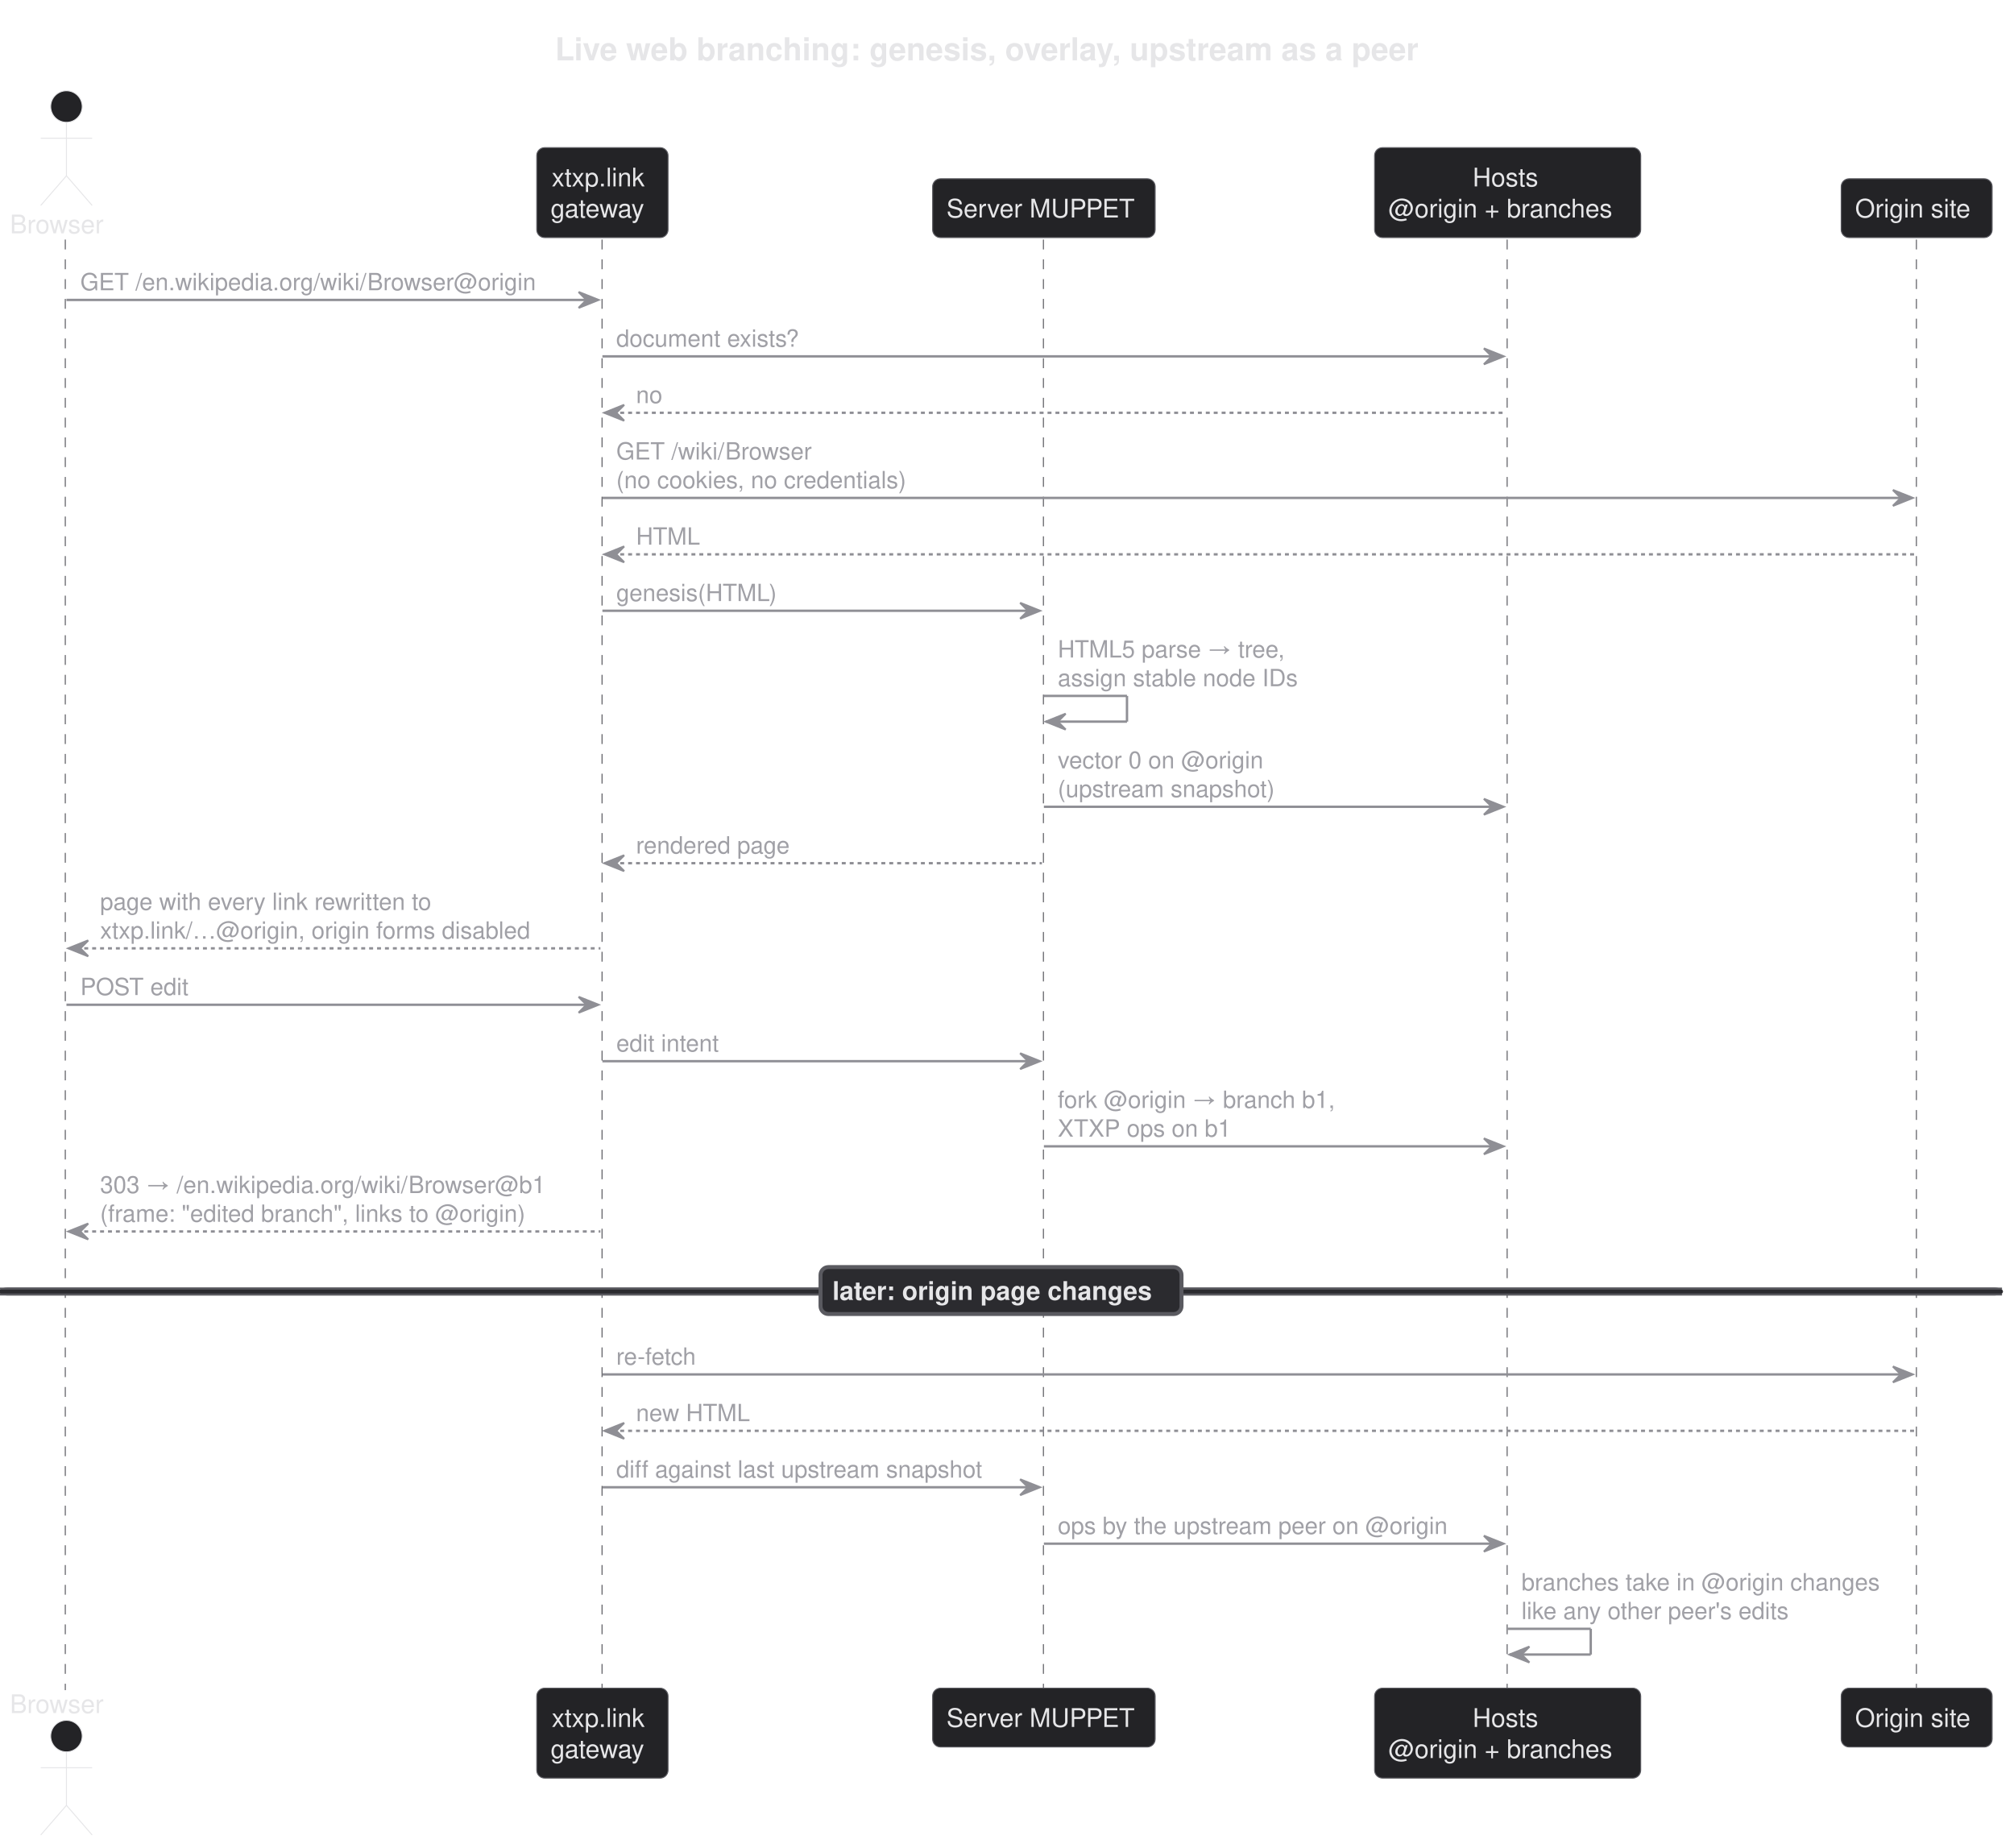
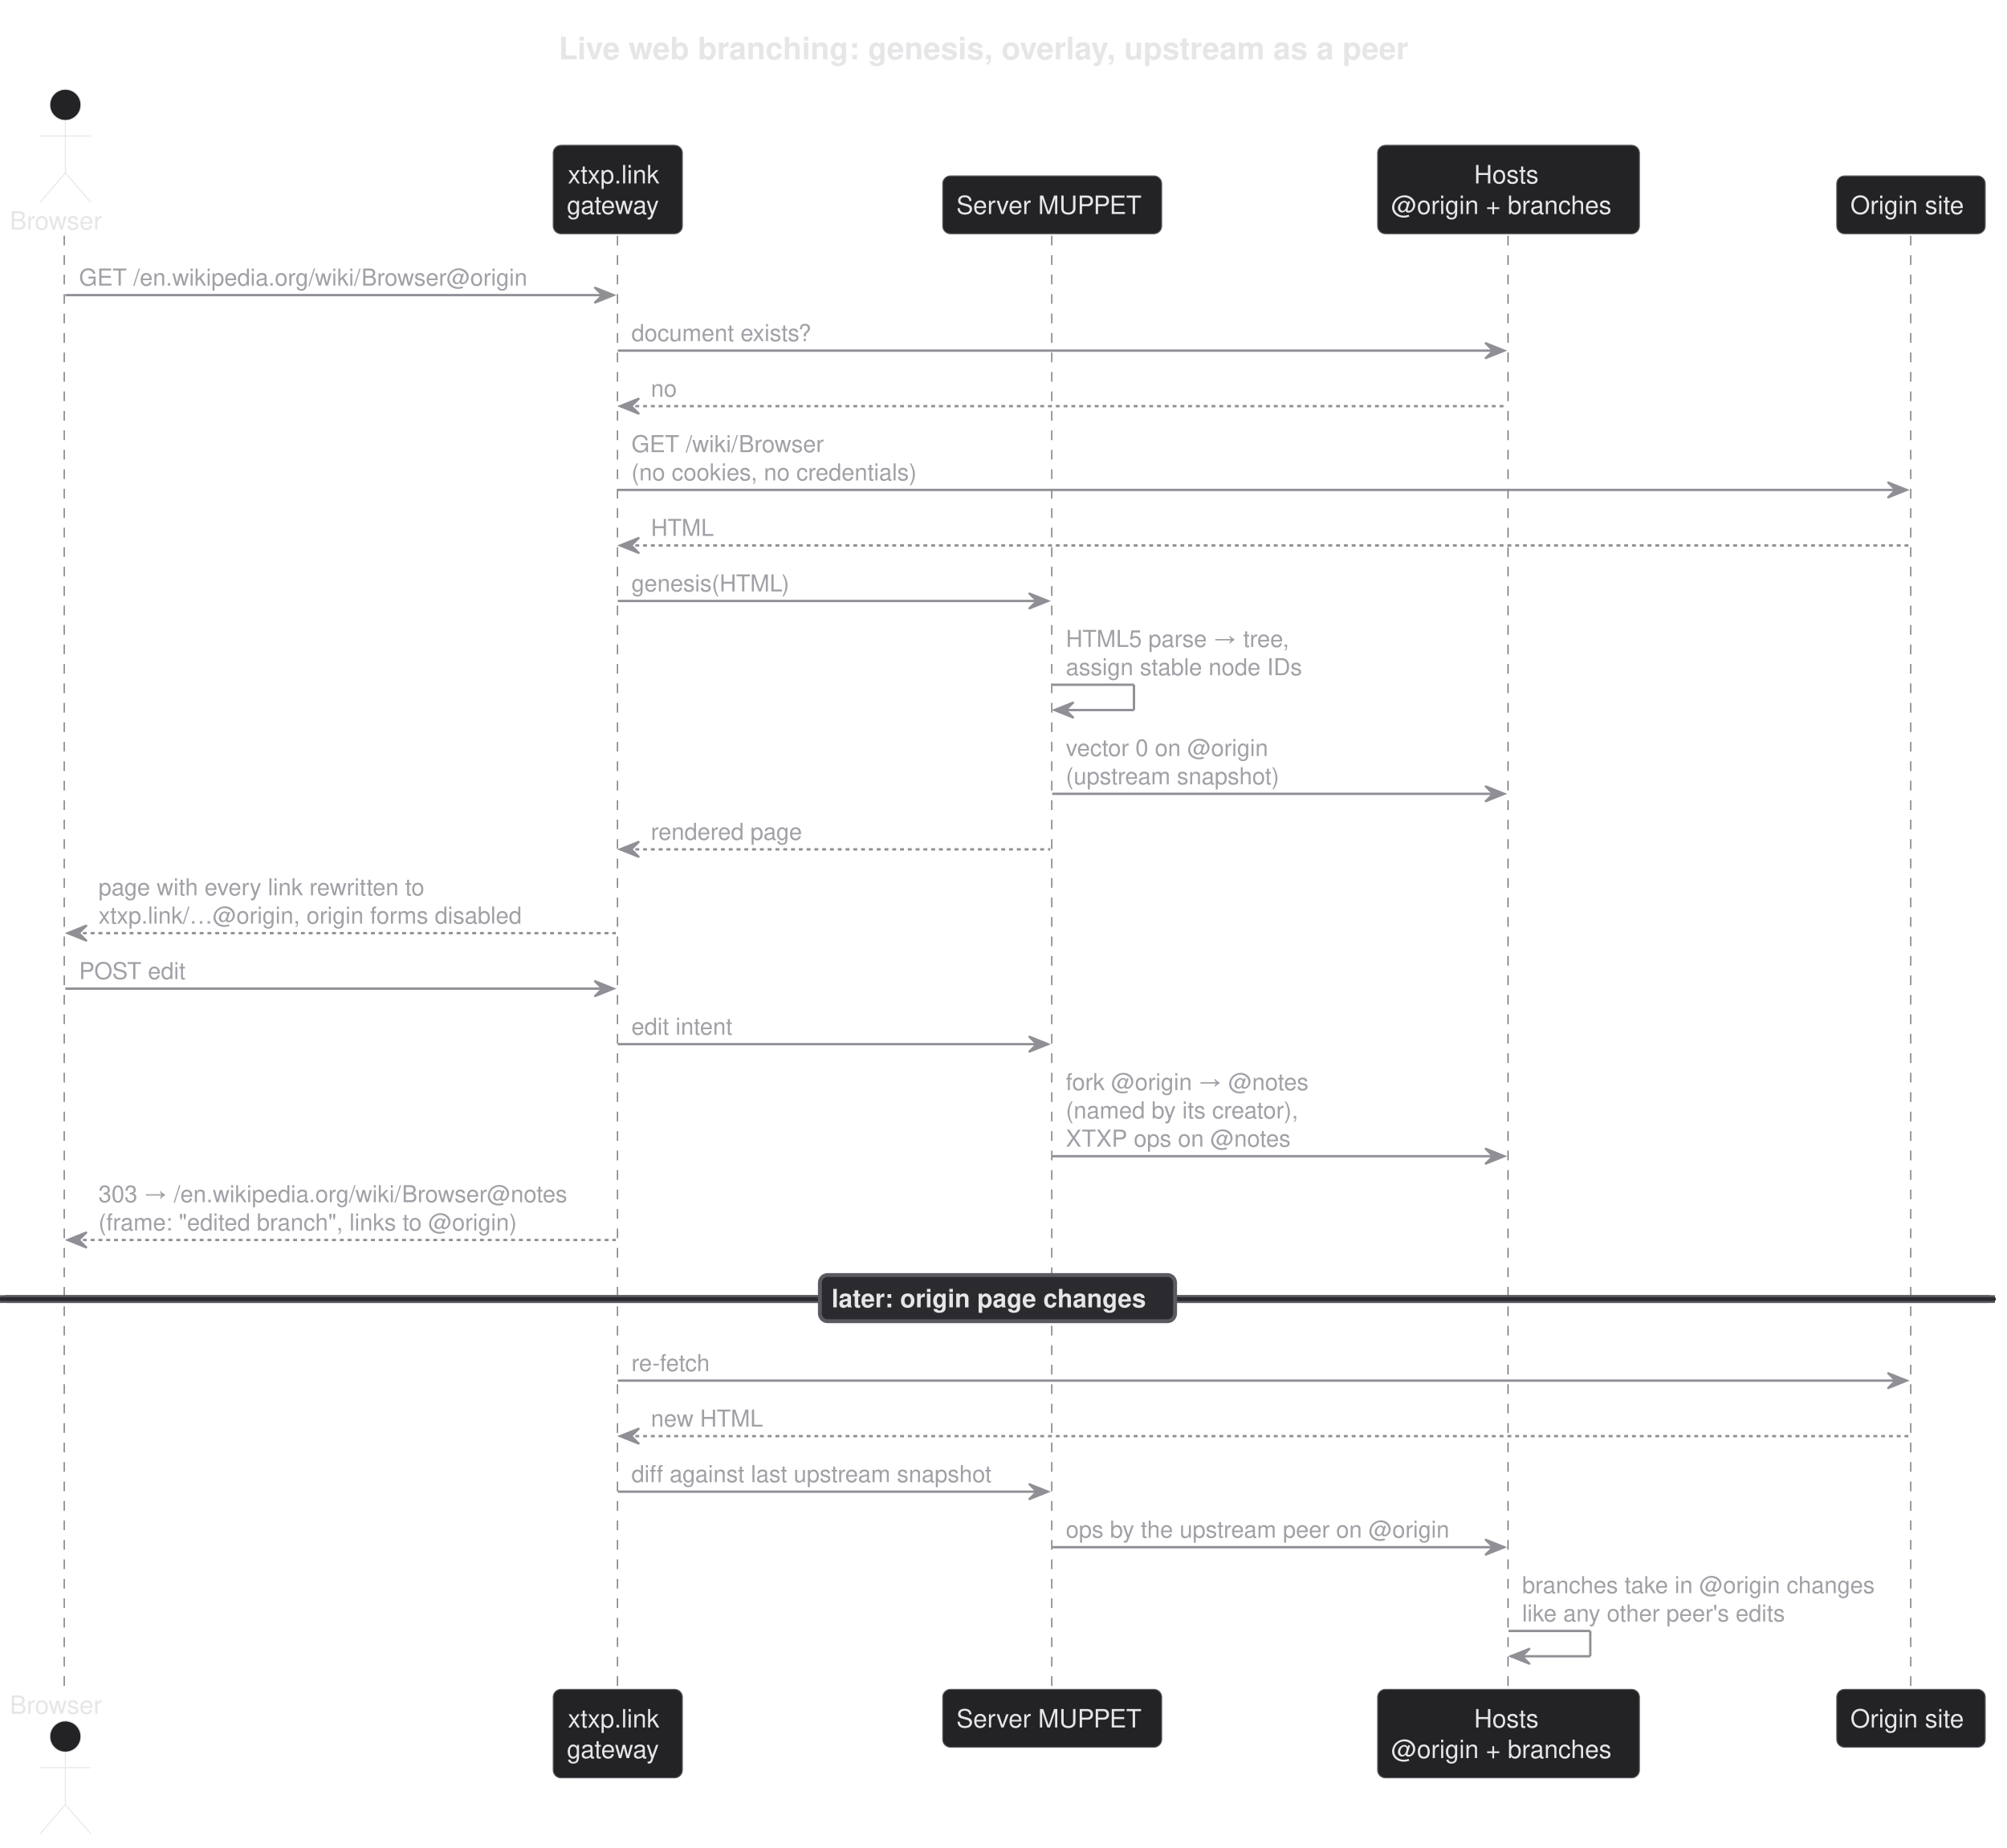
- <svg xmlns="http://www.w3.org/2000/svg" contentStyleType="text/css" data-diagram-type="SEQUENCE" height="934px" preserveAspectRatio="none" style="width:1018px;height:934px;" version="1.1" viewBox="0 0 1018 934" width="1018px" zoomAndPan="magnify">
+ <svg xmlns="http://www.w3.org/2000/svg" contentStyleType="text/css" data-diagram-type="SEQUENCE" height="949px" preserveAspectRatio="none" style="width:1031px;height:949px;" version="1.1" viewBox="0 0 1031 949" width="1031px" zoomAndPan="magnify">
  <defs />
  <g>
-     <text fill="#E6E6E8" font-family="Helvetica" font-size="16" font-weight="bold" lengthAdjust="spacing" textLength="449.812" x="280.568" y="30.5">Live web branching: genesis, overlay, upstream as a peer</text>
+     <text fill="#E6E6E8" font-family="Helvetica" font-size="16" font-weight="bold" lengthAdjust="spacing" textLength="449.812" x="287.005" y="30.5">Live web branching: genesis, overlay, upstream as a peer</text>
    <g>
-       <rect fill="#000000" fill-opacity="0" height="733.237" width="8" x="29.584" y="121.089" />
-       <line style="stroke:#5A5A60;stroke-width:0.5;stroke-dasharray:5,5;" x1="33" x2="33" y1="121.089" y2="854.326" />
+       <rect fill="#000000" fill-opacity="0" height="747.757" width="8" x="29.584" y="121.089" />
+       <line style="stroke:#5A5A60;stroke-width:0.5;stroke-dasharray:5,5;" x1="33" x2="33" y1="121.089" y2="868.846" />
    </g>
    <g>
-       <rect fill="#000000" fill-opacity="0" height="733.237" width="8" x="300.487" y="121.089" />
-       <line style="stroke:#5A5A60;stroke-width:0.5;stroke-dasharray:5,5;" x1="304.312" x2="304.312" y1="121.089" y2="854.326" />
+       <rect fill="#000000" fill-opacity="0" height="747.757" width="8" x="313.36" y="121.089" />
+       <line style="stroke:#5A5A60;stroke-width:0.5;stroke-dasharray:5,5;" x1="317.185" x2="317.185" y1="121.089" y2="868.846" />
    </g>
    <g>
-       <rect fill="#000000" fill-opacity="0" height="733.237" width="8" x="523.647" y="121.089" />
-       <line style="stroke:#5A5A60;stroke-width:0.5;stroke-dasharray:5,5;" x1="527.408" x2="527.408" y1="121.089" y2="854.326" />
+       <rect fill="#000000" fill-opacity="0" height="747.757" width="8" x="536.52" y="121.089" />
+       <line style="stroke:#5A5A60;stroke-width:0.5;stroke-dasharray:5,5;" x1="540.281" x2="540.281" y1="121.089" y2="868.846" />
    </g>
    <g>
-       <rect fill="#000000" fill-opacity="0" height="733.237" width="8" x="758.057" y="121.089" />
-       <line style="stroke:#5A5A60;stroke-width:0.5;stroke-dasharray:5,5;" x1="761.808" x2="761.808" y1="121.089" y2="854.326" />
+       <rect fill="#000000" fill-opacity="0" height="747.757" width="8" x="770.93" y="121.089" />
+       <line style="stroke:#5A5A60;stroke-width:0.5;stroke-dasharray:5,5;" x1="774.681" x2="774.681" y1="121.089" y2="868.846" />
    </g>
    <g>
-       <rect fill="#000000" fill-opacity="0" height="733.237" width="8" x="964.807" y="121.089" />
-       <line style="stroke:#5A5A60;stroke-width:0.5;stroke-dasharray:5,5;" x1="968.665" x2="968.665" y1="121.089" y2="854.326" />
+       <rect fill="#000000" fill-opacity="0" height="747.757" width="8" x="977.68" y="121.089" />
+       <line style="stroke:#5A5A60;stroke-width:0.5;stroke-dasharray:5,5;" x1="981.538" x2="981.538" y1="121.089" y2="868.846" />
    </g>
    <g class="participant participant-head" data-participant="b">
      <text fill="#E6E6E8" font-family="Helvetica" font-size="13" lengthAdjust="spacing" textLength="51.169" x="5" y="117.953">Browser</text>
      <ellipse cx="33.584" cy="53.859" fill="#232326" rx="8" ry="8" style="stroke:#E6E6E8;stroke-width:0.5;" />
      <path d="M33.584,61.859 L33.584,88.859 M20.584,69.859 L46.584,69.859 M33.584,88.859 L20.584,103.859 M33.584,88.859 L46.584,103.859" fill="none" style="stroke:#E6E6E8;stroke-width:0.5;" />
    </g>
    <g class="participant participant-tail" data-participant="b">
-       <text fill="#E6E6E8" font-family="Helvetica" font-size="13" lengthAdjust="spacing" textLength="51.169" x="5" y="865.92">Browser</text>
-       <ellipse cx="33.584" cy="877.556" fill="#232326" rx="8" ry="8" style="stroke:#E6E6E8;stroke-width:0.5;" />
-       <path d="M33.584,885.556 L33.584,912.556 M20.584,893.556 L46.584,893.556 M33.584,912.556 L20.584,927.556 M33.584,912.556 L46.584,927.556" fill="none" style="stroke:#E6E6E8;stroke-width:0.5;" />
+       <text fill="#E6E6E8" font-family="Helvetica" font-size="13" lengthAdjust="spacing" textLength="51.169" x="5" y="880.439">Browser</text>
+       <ellipse cx="33.584" cy="892.075" fill="#232326" rx="8" ry="8" style="stroke:#E6E6E8;stroke-width:0.5;" />
+       <path d="M33.584,900.075 L33.584,927.075 M20.584,908.075 L46.584,908.075 M33.584,927.075 L20.584,942.075 M33.584,927.075 L46.584,942.075" fill="none" style="stroke:#E6E6E8;stroke-width:0.5;" />
    </g>
    <g class="participant participant-head" data-participant="gw">
-       <rect fill="#232326" height="45.459" rx="4" ry="4" style="stroke:#5A5A60;stroke-width:0.5;" width="66.349" x="271.312" y="74.63" />
-       <text fill="#E6E6E8" font-family="Helvetica" font-size="13" lengthAdjust="spacing" textLength="51.264" x="278.855" y="94.224">xtxp.link</text>
-       <text fill="#E6E6E8" font-family="Helvetica" font-size="13" lengthAdjust="spacing" textLength="52.349" x="278.312" y="109.953">gateway</text>
+       <rect fill="#232326" height="45.459" rx="4" ry="4" style="stroke:#5A5A60;stroke-width:0.5;" width="66.349" x="284.185" y="74.63" />
+       <text fill="#E6E6E8" font-family="Helvetica" font-size="13" lengthAdjust="spacing" textLength="51.264" x="291.728" y="94.224">xtxp.link</text>
+       <text fill="#E6E6E8" font-family="Helvetica" font-size="13" lengthAdjust="spacing" textLength="52.349" x="291.185" y="109.953">gateway</text>
    </g>
    <g class="participant participant-tail" data-participant="gw">
-       <rect fill="#232326" height="45.459" rx="4" ry="4" style="stroke:#5A5A60;stroke-width:0.5;" width="66.349" x="271.312" y="853.326" />
-       <text fill="#E6E6E8" font-family="Helvetica" font-size="13" lengthAdjust="spacing" textLength="51.264" x="278.855" y="872.92">xtxp.link</text>
-       <text fill="#E6E6E8" font-family="Helvetica" font-size="13" lengthAdjust="spacing" textLength="52.349" x="278.312" y="888.649">gateway</text>
+       <rect fill="#232326" height="45.459" rx="4" ry="4" style="stroke:#5A5A60;stroke-width:0.5;" width="66.349" x="284.185" y="867.846" />
+       <text fill="#E6E6E8" font-family="Helvetica" font-size="13" lengthAdjust="spacing" textLength="51.264" x="291.728" y="887.439">xtxp.link</text>
+       <text fill="#E6E6E8" font-family="Helvetica" font-size="13" lengthAdjust="spacing" textLength="52.349" x="291.185" y="903.169">gateway</text>
    </g>
    <g class="participant participant-head" data-participant="sm">
-       <rect fill="#232326" height="29.73" rx="4" ry="4" style="stroke:#5A5A60;stroke-width:0.5;" width="112.478" x="471.408" y="90.359" />
-       <text fill="#E6E6E8" font-family="Helvetica" font-size="13" lengthAdjust="spacing" textLength="98.478" x="478.408" y="109.953">Server MUPPET</text>
+       <rect fill="#232326" height="29.73" rx="4" ry="4" style="stroke:#5A5A60;stroke-width:0.5;" width="112.478" x="484.281" y="90.359" />
+       <text fill="#E6E6E8" font-family="Helvetica" font-size="13" lengthAdjust="spacing" textLength="98.478" x="491.281" y="109.953">Server MUPPET</text>
    </g>
    <g class="participant participant-tail" data-participant="sm">
-       <rect fill="#232326" height="29.73" rx="4" ry="4" style="stroke:#5A5A60;stroke-width:0.5;" width="112.478" x="471.408" y="853.326" />
-       <text fill="#E6E6E8" font-family="Helvetica" font-size="13" lengthAdjust="spacing" textLength="98.478" x="478.408" y="872.92">Server MUPPET</text>
+       <rect fill="#232326" height="29.73" rx="4" ry="4" style="stroke:#5A5A60;stroke-width:0.5;" width="112.478" x="484.281" y="867.846" />
+       <text fill="#E6E6E8" font-family="Helvetica" font-size="13" lengthAdjust="spacing" textLength="98.478" x="491.281" y="887.439">Server MUPPET</text>
    </g>
    <g class="participant participant-head" data-participant="t">
-       <rect fill="#232326" height="45.459" rx="4" ry="4" style="stroke:#5A5A60;stroke-width:0.5;" width="134.498" x="694.808" y="74.63" />
-       <text fill="#E6E6E8" font-family="Helvetica" font-size="13" lengthAdjust="spacing" textLength="35.433" x="744.341" y="94.224">Hosts</text>
-       <text fill="#E6E6E8" font-family="Helvetica" font-size="13" lengthAdjust="spacing" textLength="120.498" x="701.808" y="109.953">@origin + branches</text>
+       <rect fill="#232326" height="45.459" rx="4" ry="4" style="stroke:#5A5A60;stroke-width:0.5;" width="134.498" x="707.681" y="74.63" />
+       <text fill="#E6E6E8" font-family="Helvetica" font-size="13" lengthAdjust="spacing" textLength="35.433" x="757.214" y="94.224">Hosts</text>
+       <text fill="#E6E6E8" font-family="Helvetica" font-size="13" lengthAdjust="spacing" textLength="120.498" x="714.681" y="109.953">@origin + branches</text>
    </g>
    <g class="participant participant-tail" data-participant="t">
-       <rect fill="#232326" height="45.459" rx="4" ry="4" style="stroke:#5A5A60;stroke-width:0.5;" width="134.498" x="694.808" y="853.326" />
-       <text fill="#E6E6E8" font-family="Helvetica" font-size="13" lengthAdjust="spacing" textLength="35.433" x="744.341" y="872.92">Hosts</text>
-       <text fill="#E6E6E8" font-family="Helvetica" font-size="13" lengthAdjust="spacing" textLength="120.498" x="701.808" y="888.649">@origin + branches</text>
+       <rect fill="#232326" height="45.459" rx="4" ry="4" style="stroke:#5A5A60;stroke-width:0.5;" width="134.498" x="707.681" y="867.846" />
+       <text fill="#E6E6E8" font-family="Helvetica" font-size="13" lengthAdjust="spacing" textLength="35.433" x="757.214" y="887.439">Hosts</text>
+       <text fill="#E6E6E8" font-family="Helvetica" font-size="13" lengthAdjust="spacing" textLength="120.498" x="714.681" y="903.169">@origin + branches</text>
    </g>
    <g class="participant participant-head" data-participant="o">
-       <rect fill="#232326" height="29.73" rx="4" ry="4" style="stroke:#5A5A60;stroke-width:0.5;" width="76.283" x="930.665" y="90.359" />
-       <text fill="#E6E6E8" font-family="Helvetica" font-size="13" lengthAdjust="spacing" textLength="62.283" x="937.665" y="109.953">Origin site</text>
+       <rect fill="#232326" height="29.73" rx="4" ry="4" style="stroke:#5A5A60;stroke-width:0.5;" width="76.283" x="943.538" y="90.359" />
+       <text fill="#E6E6E8" font-family="Helvetica" font-size="13" lengthAdjust="spacing" textLength="62.283" x="950.538" y="109.953">Origin site</text>
    </g>
    <g class="participant participant-tail" data-participant="o">
-       <rect fill="#232326" height="29.73" rx="4" ry="4" style="stroke:#5A5A60;stroke-width:0.5;" width="76.283" x="930.665" y="853.326" />
-       <text fill="#E6E6E8" font-family="Helvetica" font-size="13" lengthAdjust="spacing" textLength="62.283" x="937.665" y="872.92">Origin site</text>
+       <rect fill="#232326" height="29.73" rx="4" ry="4" style="stroke:#5A5A60;stroke-width:0.5;" width="76.283" x="943.538" y="867.846" />
+       <text fill="#E6E6E8" font-family="Helvetica" font-size="13" lengthAdjust="spacing" textLength="62.283" x="950.538" y="887.439">Origin site</text>
    </g>
    <g class="message" data-participant-1="b" data-participant-2="gw">
-       <polygon fill="#8F8F95" points="292.487,147.608,302.487,151.608,292.487,155.608,296.487,151.608" style="stroke:#8F8F95;stroke-width:1;" />
-       <line style="stroke:#8F8F95;stroke-width:1.2;" x1="33.584" x2="298.487" y1="151.608" y2="151.608" />
+       <polygon fill="#8F8F95" points="305.36,147.608,315.36,151.608,305.36,155.608,309.36,151.608" style="stroke:#8F8F95;stroke-width:1;" />
+       <line style="stroke:#8F8F95;stroke-width:1.2;" x1="33.584" x2="311.36" y1="151.608" y2="151.608" />
      <text fill="#A0A0A6" font-family="Helvetica" font-size="12" lengthAdjust="spacing" textLength="246.902" x="40.584" y="146.714">GET /en.wikipedia.org/wiki/Browser@origin</text>
    </g>
    <g class="message" data-participant-1="gw" data-participant-2="t">
-       <polygon fill="#8F8F95" points="750.057,176.128,760.057,180.128,750.057,184.128,754.057,180.128" style="stroke:#8F8F95;stroke-width:1;" />
-       <line style="stroke:#8F8F95;stroke-width:1.2;" x1="304.487" x2="756.057" y1="180.128" y2="180.128" />
-       <text fill="#A0A0A6" font-family="Helvetica" font-size="12" lengthAdjust="spacing" textLength="99.574" x="311.487" y="175.233">document exists?</text>
+       <polygon fill="#8F8F95" points="762.93,176.128,772.93,180.128,762.93,184.128,766.93,180.128" style="stroke:#8F8F95;stroke-width:1;" />
+       <line style="stroke:#8F8F95;stroke-width:1.2;" x1="317.36" x2="768.93" y1="180.128" y2="180.128" />
+       <text fill="#A0A0A6" font-family="Helvetica" font-size="12" lengthAdjust="spacing" textLength="99.574" x="324.36" y="175.233">document exists?</text>
    </g>
    <g class="message" data-participant-1="t" data-participant-2="gw">
-       <polygon fill="#8F8F95" points="315.487,204.648,305.487,208.648,315.487,212.648,311.487,208.648" style="stroke:#8F8F95;stroke-width:1;" />
-       <line style="stroke:#8F8F95;stroke-width:1.2;stroke-dasharray:2,2;" x1="309.487" x2="761.057" y1="208.648" y2="208.648" />
-       <text fill="#A0A0A6" font-family="Helvetica" font-size="12" lengthAdjust="spacing" textLength="14.285" x="321.487" y="203.753">no</text>
+       <polygon fill="#8F8F95" points="328.36,204.648,318.36,208.648,328.36,212.648,324.36,208.648" style="stroke:#8F8F95;stroke-width:1;" />
+       <line style="stroke:#8F8F95;stroke-width:1.2;stroke-dasharray:2,2;" x1="322.36" x2="773.93" y1="208.648" y2="208.648" />
+       <text fill="#A0A0A6" font-family="Helvetica" font-size="12" lengthAdjust="spacing" textLength="14.285" x="334.36" y="203.753">no</text>
    </g>
    <g class="message" data-participant-1="gw" data-participant-2="o">
-       <polygon fill="#8F8F95" points="956.807,247.686,966.807,251.686,956.807,255.686,960.807,251.686" style="stroke:#8F8F95;stroke-width:1;" />
-       <line style="stroke:#8F8F95;stroke-width:1.2;" x1="304.487" x2="962.807" y1="251.686" y2="251.686" />
-       <text fill="#A0A0A6" font-family="Helvetica" font-size="12" lengthAdjust="spacing" textLength="105.387" x="311.487" y="232.273">GET /wiki/Browser</text>
-       <text fill="#A0A0A6" font-family="Helvetica" font-size="12" lengthAdjust="spacing" textLength="157.588" x="311.487" y="246.792">(no cookies, no credentials)</text>
+       <polygon fill="#8F8F95" points="969.68,247.686,979.68,251.686,969.68,255.686,973.68,251.686" style="stroke:#8F8F95;stroke-width:1;" />
+       <line style="stroke:#8F8F95;stroke-width:1.2;" x1="317.36" x2="975.68" y1="251.686" y2="251.686" />
+       <text fill="#A0A0A6" font-family="Helvetica" font-size="12" lengthAdjust="spacing" textLength="105.387" x="324.36" y="232.273">GET /wiki/Browser</text>
+       <text fill="#A0A0A6" font-family="Helvetica" font-size="12" lengthAdjust="spacing" textLength="157.588" x="324.36" y="246.792">(no cookies, no credentials)</text>
    </g>
    <g class="message" data-participant-1="o" data-participant-2="gw">
-       <polygon fill="#8F8F95" points="315.487,276.206,305.487,280.206,315.487,284.206,311.487,280.206" style="stroke:#8F8F95;stroke-width:1;" />
-       <line style="stroke:#8F8F95;stroke-width:1.2;stroke-dasharray:2,2;" x1="309.487" x2="967.807" y1="280.206" y2="280.206" />
-       <text fill="#A0A0A6" font-family="Helvetica" font-size="12" lengthAdjust="spacing" textLength="34.289" x="321.487" y="275.312">HTML</text>
+       <polygon fill="#8F8F95" points="328.36,276.206,318.36,280.206,328.36,284.206,324.36,280.206" style="stroke:#8F8F95;stroke-width:1;" />
+       <line style="stroke:#8F8F95;stroke-width:1.2;stroke-dasharray:2,2;" x1="322.36" x2="980.68" y1="280.206" y2="280.206" />
+       <text fill="#A0A0A6" font-family="Helvetica" font-size="12" lengthAdjust="spacing" textLength="34.289" x="334.36" y="275.312">HTML</text>
    </g>
    <g class="message" data-participant-1="gw" data-participant-2="sm">
-       <polygon fill="#8F8F95" points="515.647,304.726,525.647,308.726,515.647,312.726,519.647,308.726" style="stroke:#8F8F95;stroke-width:1;" />
-       <line style="stroke:#8F8F95;stroke-width:1.2;" x1="304.487" x2="521.647" y1="308.726" y2="308.726" />
-       <text fill="#A0A0A6" font-family="Helvetica" font-size="12" lengthAdjust="spacing" textLength="87.059" x="311.487" y="303.831">genesis(HTML)</text>
+       <polygon fill="#8F8F95" points="528.52,304.726,538.52,308.726,528.52,312.726,532.52,308.726" style="stroke:#8F8F95;stroke-width:1;" />
+       <line style="stroke:#8F8F95;stroke-width:1.2;" x1="317.36" x2="534.52" y1="308.726" y2="308.726" />
+       <text fill="#A0A0A6" font-family="Helvetica" font-size="12" lengthAdjust="spacing" textLength="87.059" x="324.36" y="303.831">genesis(HTML)</text>
    </g>
    <g class="message" data-participant-1="sm" data-participant-2="sm">
-       <line style="stroke:#8F8F95;stroke-width:1.2;" x1="527.647" x2="569.647" y1="351.765" y2="351.765" />
-       <line style="stroke:#8F8F95;stroke-width:1.2;" x1="569.647" x2="569.647" y1="351.765" y2="364.765" />
-       <line style="stroke:#8F8F95;stroke-width:1.2;" x1="528.647" x2="569.647" y1="364.765" y2="364.765" />
-       <polygon fill="#8F8F95" points="538.647,360.765,528.647,364.765,538.647,368.765,534.647,364.765" style="stroke:#8F8F95;stroke-width:1;" />
-       <text fill="#A0A0A6" font-family="Helvetica" font-size="12" lengthAdjust="spacing" textLength="120.984" x="534.647" y="332.351">HTML5 parse → tree,</text>
-       <text fill="#A0A0A6" font-family="Helvetica" font-size="12" lengthAdjust="spacing" textLength="127.981" x="534.647" y="346.87">assign stable node IDs</text>
+       <line style="stroke:#8F8F95;stroke-width:1.2;" x1="540.52" x2="582.52" y1="351.765" y2="351.765" />
+       <line style="stroke:#8F8F95;stroke-width:1.2;" x1="582.52" x2="582.52" y1="351.765" y2="364.765" />
+       <line style="stroke:#8F8F95;stroke-width:1.2;" x1="541.52" x2="582.52" y1="364.765" y2="364.765" />
+       <polygon fill="#8F8F95" points="551.52,360.765,541.52,364.765,551.52,368.765,547.52,364.765" style="stroke:#8F8F95;stroke-width:1;" />
+       <text fill="#A0A0A6" font-family="Helvetica" font-size="12" lengthAdjust="spacing" textLength="120.984" x="547.52" y="332.351">HTML5 parse → tree,</text>
+       <text fill="#A0A0A6" font-family="Helvetica" font-size="12" lengthAdjust="spacing" textLength="127.981" x="547.52" y="346.87">assign stable node IDs</text>
    </g>
    <g class="message" data-participant-1="sm" data-participant-2="t">
-       <polygon fill="#8F8F95" points="750.057,403.804,760.057,407.804,750.057,411.804,754.057,407.804" style="stroke:#8F8F95;stroke-width:1;" />
-       <line style="stroke:#8F8F95;stroke-width:1.2;" x1="527.647" x2="756.057" y1="407.804" y2="407.804" />
-       <text fill="#A0A0A6" font-family="Helvetica" font-size="12" lengthAdjust="spacing" textLength="111.779" x="534.647" y="388.39">vector 0 on @origin</text>
-       <text fill="#A0A0A6" font-family="Helvetica" font-size="12" lengthAdjust="spacing" textLength="117.656" x="534.647" y="402.909">(upstream snapshot)</text>
+       <polygon fill="#8F8F95" points="762.93,403.804,772.93,407.804,762.93,411.804,766.93,407.804" style="stroke:#8F8F95;stroke-width:1;" />
+       <line style="stroke:#8F8F95;stroke-width:1.2;" x1="540.52" x2="768.93" y1="407.804" y2="407.804" />
+       <text fill="#A0A0A6" font-family="Helvetica" font-size="12" lengthAdjust="spacing" textLength="111.779" x="547.52" y="388.39">vector 0 on @origin</text>
+       <text fill="#A0A0A6" font-family="Helvetica" font-size="12" lengthAdjust="spacing" textLength="117.656" x="547.52" y="402.909">(upstream snapshot)</text>
    </g>
    <g class="message" data-participant-1="sm" data-participant-2="gw">
-       <polygon fill="#8F8F95" points="315.487,432.323,305.487,436.323,315.487,440.323,311.487,436.323" style="stroke:#8F8F95;stroke-width:1;" />
-       <line style="stroke:#8F8F95;stroke-width:1.2;stroke-dasharray:2,2;" x1="309.487" x2="526.647" y1="436.323" y2="436.323" />
-       <text fill="#A0A0A6" font-family="Helvetica" font-size="12" lengthAdjust="spacing" textLength="83.625" x="321.487" y="431.429">rendered page</text>
+       <polygon fill="#8F8F95" points="328.36,432.323,318.36,436.323,328.36,440.323,324.36,436.323" style="stroke:#8F8F95;stroke-width:1;" />
+       <line style="stroke:#8F8F95;stroke-width:1.2;stroke-dasharray:2,2;" x1="322.36" x2="539.52" y1="436.323" y2="436.323" />
+       <text fill="#A0A0A6" font-family="Helvetica" font-size="12" lengthAdjust="spacing" textLength="83.625" x="334.36" y="431.429">rendered page</text>
    </g>
    <g class="message" data-participant-1="gw" data-participant-2="b">
      <polygon fill="#8F8F95" points="44.584,475.362,34.584,479.362,44.584,483.362,40.584,479.362" style="stroke:#8F8F95;stroke-width:1;" />
-       <line style="stroke:#8F8F95;stroke-width:1.2;stroke-dasharray:2,2;" x1="38.584" x2="303.487" y1="479.362" y2="479.362" />
+       <line style="stroke:#8F8F95;stroke-width:1.2;stroke-dasharray:2,2;" x1="38.584" x2="316.36" y1="479.362" y2="479.362" />
      <text fill="#A0A0A6" font-family="Helvetica" font-size="12" lengthAdjust="spacing" textLength="182.367" x="50.584" y="459.948">page with every link rewritten to</text>
      <text fill="#A0A0A6" font-family="Helvetica" font-size="12" lengthAdjust="spacing" textLength="232.06" x="50.584" y="474.468">xtxp.link/…@origin, origin forms disabled</text>
    </g>
    <g class="message" data-participant-1="b" data-participant-2="gw">
-       <polygon fill="#8F8F95" points="292.487,503.882,302.487,507.882,292.487,511.882,296.487,507.882" style="stroke:#8F8F95;stroke-width:1;" />
-       <line style="stroke:#8F8F95;stroke-width:1.2;" x1="33.584" x2="298.487" y1="507.882" y2="507.882" />
+       <polygon fill="#8F8F95" points="305.36,503.882,315.36,507.882,305.36,511.882,309.36,507.882" style="stroke:#8F8F95;stroke-width:1;" />
+       <line style="stroke:#8F8F95;stroke-width:1.2;" x1="33.584" x2="311.36" y1="507.882" y2="507.882" />
      <text fill="#A0A0A6" font-family="Helvetica" font-size="12" lengthAdjust="spacing" textLength="56.836" x="40.584" y="502.987">POST edit</text>
    </g>
    <g class="message" data-participant-1="gw" data-participant-2="sm">
-       <polygon fill="#8F8F95" points="515.647,532.401,525.647,536.401,515.647,540.401,519.647,536.401" style="stroke:#8F8F95;stroke-width:1;" />
-       <line style="stroke:#8F8F95;stroke-width:1.2;" x1="304.487" x2="521.647" y1="536.401" y2="536.401" />
-       <text fill="#A0A0A6" font-family="Helvetica" font-size="12" lengthAdjust="spacing" textLength="56.484" x="311.487" y="531.507">edit intent</text>
+       <polygon fill="#8F8F95" points="528.52,532.401,538.52,536.401,528.52,540.401,532.52,536.401" style="stroke:#8F8F95;stroke-width:1;" />
+       <line style="stroke:#8F8F95;stroke-width:1.2;" x1="317.36" x2="534.52" y1="536.401" y2="536.401" />
+       <text fill="#A0A0A6" font-family="Helvetica" font-size="12" lengthAdjust="spacing" textLength="56.484" x="324.36" y="531.507">edit intent</text>
    </g>
    <g class="message" data-participant-1="sm" data-participant-2="t">
-       <polygon fill="#8F8F95" points="750.057,575.44,760.057,579.44,750.057,583.44,754.057,579.44" style="stroke:#8F8F95;stroke-width:1;" />
-       <line style="stroke:#8F8F95;stroke-width:1.2;" x1="527.647" x2="756.057" y1="579.44" y2="579.44" />
-       <text fill="#A0A0A6" font-family="Helvetica" font-size="12" lengthAdjust="spacing" textLength="146.584" x="534.647" y="560.026">fork @origin → branch b1,</text>
-       <text fill="#A0A0A6" font-family="Helvetica" font-size="12" lengthAdjust="spacing" textLength="89.297" x="534.647" y="574.546">XTXP ops on b1</text>
+       <polygon fill="#8F8F95" points="762.93,589.96,772.93,593.96,762.93,597.96,766.93,593.96" style="stroke:#8F8F95;stroke-width:1;" />
+       <line style="stroke:#8F8F95;stroke-width:1.2;" x1="540.52" x2="768.93" y1="593.96" y2="593.96" />
+       <text fill="#A0A0A6" font-family="Helvetica" font-size="12" lengthAdjust="spacing" textLength="131.01" x="547.52" y="560.026">fork @origin → @notes</text>
+       <text fill="#A0A0A6" font-family="Helvetica" font-size="12" lengthAdjust="spacing" textLength="129.023" x="547.52" y="574.546">(named by its creator),</text>
+       <text fill="#A0A0A6" font-family="Helvetica" font-size="12" lengthAdjust="spacing" textLength="120.199" x="547.52" y="589.065">XTXP ops on @notes</text>
    </g>
    <g class="message" data-participant-1="gw" data-participant-2="b">
-       <polygon fill="#8F8F95" points="44.584,618.48,34.584,622.48,44.584,626.48,40.584,622.48" style="stroke:#8F8F95;stroke-width:1;" />
-       <line style="stroke:#8F8F95;stroke-width:1.2;stroke-dasharray:2,2;" x1="38.584" x2="303.487" y1="622.48" y2="622.48" />
-       <text fill="#A0A0A6" font-family="Helvetica" font-size="12" lengthAdjust="spacing" textLength="240.463" x="50.584" y="603.065">303 → /en.wikipedia.org/wiki/Browser@b1</text>
-       <text fill="#A0A0A6" font-family="Helvetica" font-size="12" lengthAdjust="spacing" textLength="232.6" x="50.584" y="617.585">(frame: "edited branch", links to @origin)</text>
+       <polygon fill="#8F8F95" points="44.584,632.999,34.584,636.999,44.584,640.999,40.584,636.999" style="stroke:#8F8F95;stroke-width:1;" />
+       <line style="stroke:#8F8F95;stroke-width:1.2;stroke-dasharray:2,2;" x1="38.584" x2="316.36" y1="636.999" y2="636.999" />
+       <text fill="#A0A0A6" font-family="Helvetica" font-size="12" lengthAdjust="spacing" textLength="259.775" x="50.584" y="617.585">303 → /en.wikipedia.org/wiki/Browser@notes</text>
+       <text fill="#A0A0A6" font-family="Helvetica" font-size="12" lengthAdjust="spacing" textLength="232.6" x="50.584" y="632.105">(frame: "edited branch", links to @origin)</text>
    </g>
-     <rect fill="#2B2B2F" height="3" rx="4" ry="4" style="stroke:#2B2B2F;stroke-width:1;" width="1011.948" x="0" y="651.344" />
-     <line style="stroke:#5A5A60;stroke-width:1;" x1="0" x2="1011.948" y1="651.344" y2="651.344" />
-     <line style="stroke:#5A5A60;stroke-width:1;" x1="0" x2="1011.948" y1="654.344" y2="654.344" />
-     <rect fill="#2B2B2F" height="23.73" rx="4" ry="4" style="stroke:#5A5A60;stroke-width:2;" width="182.467" x="414.741" y="640.48" />
-     <text fill="#E6E6E8" font-family="Helvetica" font-size="13" font-weight="bold" lengthAdjust="spacing" textLength="165.388" x="420.741" y="657.073">later: origin page changes</text>
+     <rect fill="#2B2B2F" height="3" rx="4" ry="4" style="stroke:#2B2B2F;stroke-width:1;" width="1024.822" x="0" y="665.864" />
+     <line style="stroke:#5A5A60;stroke-width:1;" x1="0" x2="1024.822" y1="665.864" y2="665.864" />
+     <line style="stroke:#5A5A60;stroke-width:1;" x1="0" x2="1024.822" y1="668.864" y2="668.864" />
+     <rect fill="#2B2B2F" height="23.73" rx="4" ry="4" style="stroke:#5A5A60;stroke-width:2;" width="182.467" x="421.177" y="654.999" />
+     <text fill="#E6E6E8" font-family="Helvetica" font-size="13" font-weight="bold" lengthAdjust="spacing" textLength="165.388" x="427.177" y="671.593">later: origin page changes</text>
    <g class="message" data-participant-1="gw" data-participant-2="o">
-       <polygon fill="#8F8F95" points="956.807,690.729,966.807,694.729,956.807,698.729,960.807,694.729" style="stroke:#8F8F95;stroke-width:1;" />
-       <line style="stroke:#8F8F95;stroke-width:1.2;" x1="304.487" x2="962.807" y1="694.729" y2="694.729" />
-       <text fill="#A0A0A6" font-family="Helvetica" font-size="12" lengthAdjust="spacing" textLength="46.348" x="311.487" y="689.834">re-fetch</text>
+       <polygon fill="#8F8F95" points="969.68,705.248,979.68,709.248,969.68,713.248,973.68,709.248" style="stroke:#8F8F95;stroke-width:1;" />
+       <line style="stroke:#8F8F95;stroke-width:1.2;" x1="317.36" x2="975.68" y1="709.248" y2="709.248" />
+       <text fill="#A0A0A6" font-family="Helvetica" font-size="12" lengthAdjust="spacing" textLength="46.348" x="324.36" y="704.354">re-fetch</text>
    </g>
    <g class="message" data-participant-1="o" data-participant-2="gw">
-       <polygon fill="#8F8F95" points="315.487,719.248,305.487,723.248,315.487,727.248,311.487,723.248" style="stroke:#8F8F95;stroke-width:1;" />
-       <line style="stroke:#8F8F95;stroke-width:1.2;stroke-dasharray:2,2;" x1="309.487" x2="967.807" y1="723.248" y2="723.248" />
-       <text fill="#A0A0A6" font-family="Helvetica" font-size="12" lengthAdjust="spacing" textLength="61.57" x="321.487" y="718.354">new HTML</text>
+       <polygon fill="#8F8F95" points="328.36,733.768,318.36,737.768,328.36,741.768,324.36,737.768" style="stroke:#8F8F95;stroke-width:1;" />
+       <line style="stroke:#8F8F95;stroke-width:1.2;stroke-dasharray:2,2;" x1="322.36" x2="980.68" y1="737.768" y2="737.768" />
+       <text fill="#A0A0A6" font-family="Helvetica" font-size="12" lengthAdjust="spacing" textLength="61.57" x="334.36" y="732.873">new HTML</text>
    </g>
    <g class="message" data-participant-1="gw" data-participant-2="sm">
-       <polygon fill="#8F8F95" points="515.647,747.768,525.647,751.768,515.647,755.768,519.647,751.768" style="stroke:#8F8F95;stroke-width:1;" />
-       <line style="stroke:#8F8F95;stroke-width:1.2;" x1="304.487" x2="521.647" y1="751.768" y2="751.768" />
-       <text fill="#A0A0A6" font-family="Helvetica" font-size="12" lengthAdjust="spacing" textLength="199.16" x="311.487" y="746.873">diff against last upstream snapshot</text>
+       <polygon fill="#8F8F95" points="528.52,762.287,538.52,766.287,528.52,770.287,532.52,766.287" style="stroke:#8F8F95;stroke-width:1;" />
+       <line style="stroke:#8F8F95;stroke-width:1.2;" x1="317.36" x2="534.52" y1="766.287" y2="766.287" />
+       <text fill="#A0A0A6" font-family="Helvetica" font-size="12" lengthAdjust="spacing" textLength="199.16" x="324.36" y="761.393">diff against last upstream snapshot</text>
    </g>
    <g class="message" data-participant-1="sm" data-participant-2="t">
-       <polygon fill="#8F8F95" points="750.057,776.287,760.057,780.287,750.057,784.287,754.057,780.287" style="stroke:#8F8F95;stroke-width:1;" />
-       <line style="stroke:#8F8F95;stroke-width:1.2;" x1="527.647" x2="756.057" y1="780.287" y2="780.287" />
-       <text fill="#A0A0A6" font-family="Helvetica" font-size="12" lengthAdjust="spacing" textLength="210.41" x="534.647" y="775.393">ops by the upstream peer on @origin</text>
+       <polygon fill="#8F8F95" points="762.93,790.807,772.93,794.807,762.93,798.807,766.93,794.807" style="stroke:#8F8F95;stroke-width:1;" />
+       <line style="stroke:#8F8F95;stroke-width:1.2;" x1="540.52" x2="768.93" y1="794.807" y2="794.807" />
+       <text fill="#A0A0A6" font-family="Helvetica" font-size="12" lengthAdjust="spacing" textLength="210.41" x="547.52" y="789.912">ops by the upstream peer on @origin</text>
    </g>
    <g class="message" data-participant-1="t" data-participant-2="t">
-       <line style="stroke:#8F8F95;stroke-width:1.2;" x1="762.057" x2="804.057" y1="823.326" y2="823.326" />
-       <line style="stroke:#8F8F95;stroke-width:1.2;" x1="804.057" x2="804.057" y1="823.326" y2="836.326" />
-       <line style="stroke:#8F8F95;stroke-width:1.2;" x1="763.057" x2="804.057" y1="836.326" y2="836.326" />
-       <polygon fill="#8F8F95" points="773.057,832.326,763.057,836.326,773.057,840.326,769.057,836.326" style="stroke:#8F8F95;stroke-width:1;" />
-       <text fill="#A0A0A6" font-family="Helvetica" font-size="12" lengthAdjust="spacing" textLength="192.75" x="769.057" y="803.912">branches take in @origin changes</text>
-       <text fill="#A0A0A6" font-family="Helvetica" font-size="12" lengthAdjust="spacing" textLength="146.496" x="769.057" y="818.432">like any other peer's edits</text>
+       <line style="stroke:#8F8F95;stroke-width:1.2;" x1="774.93" x2="816.93" y1="837.846" y2="837.846" />
+       <line style="stroke:#8F8F95;stroke-width:1.2;" x1="816.93" x2="816.93" y1="837.846" y2="850.846" />
+       <line style="stroke:#8F8F95;stroke-width:1.2;" x1="775.93" x2="816.93" y1="850.846" y2="850.846" />
+       <polygon fill="#8F8F95" points="785.93,846.846,775.93,850.846,785.93,854.846,781.93,850.846" style="stroke:#8F8F95;stroke-width:1;" />
+       <text fill="#A0A0A6" font-family="Helvetica" font-size="12" lengthAdjust="spacing" textLength="192.75" x="781.93" y="818.432">branches take in @origin changes</text>
+       <text fill="#A0A0A6" font-family="Helvetica" font-size="12" lengthAdjust="spacing" textLength="146.496" x="781.93" y="832.951">like any other peer's edits</text>
    </g>
  </g>
</svg>
